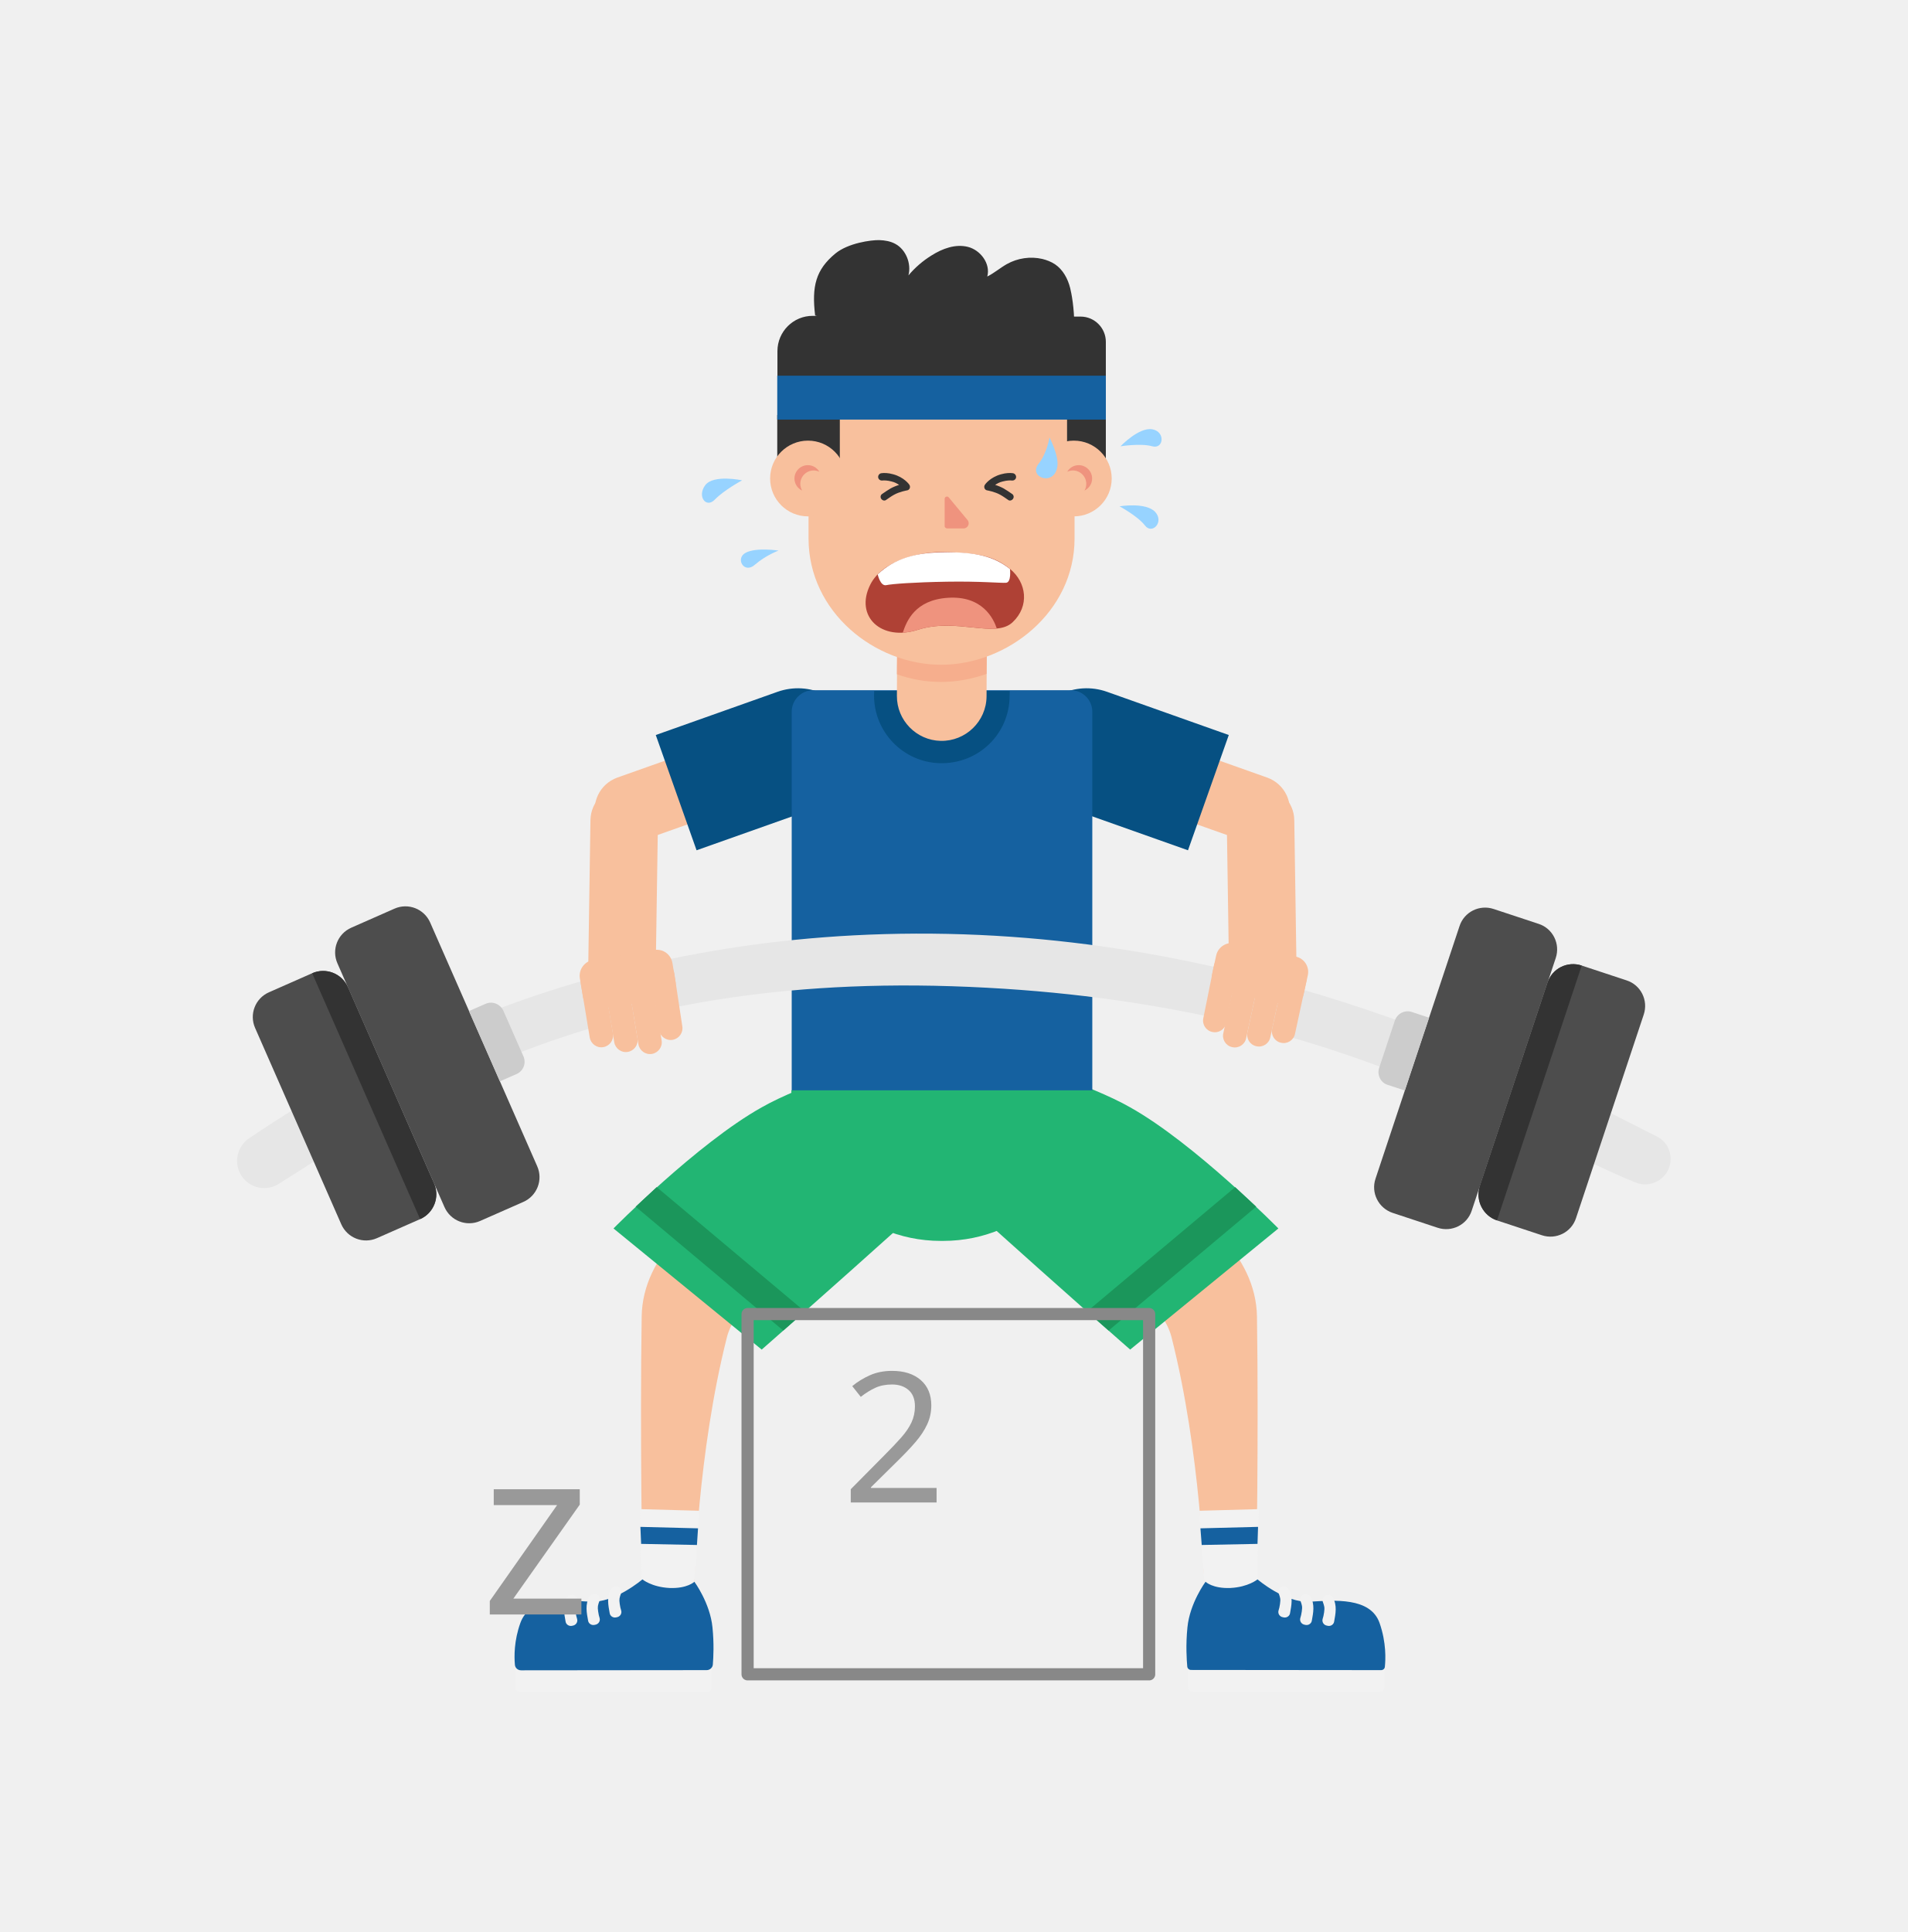
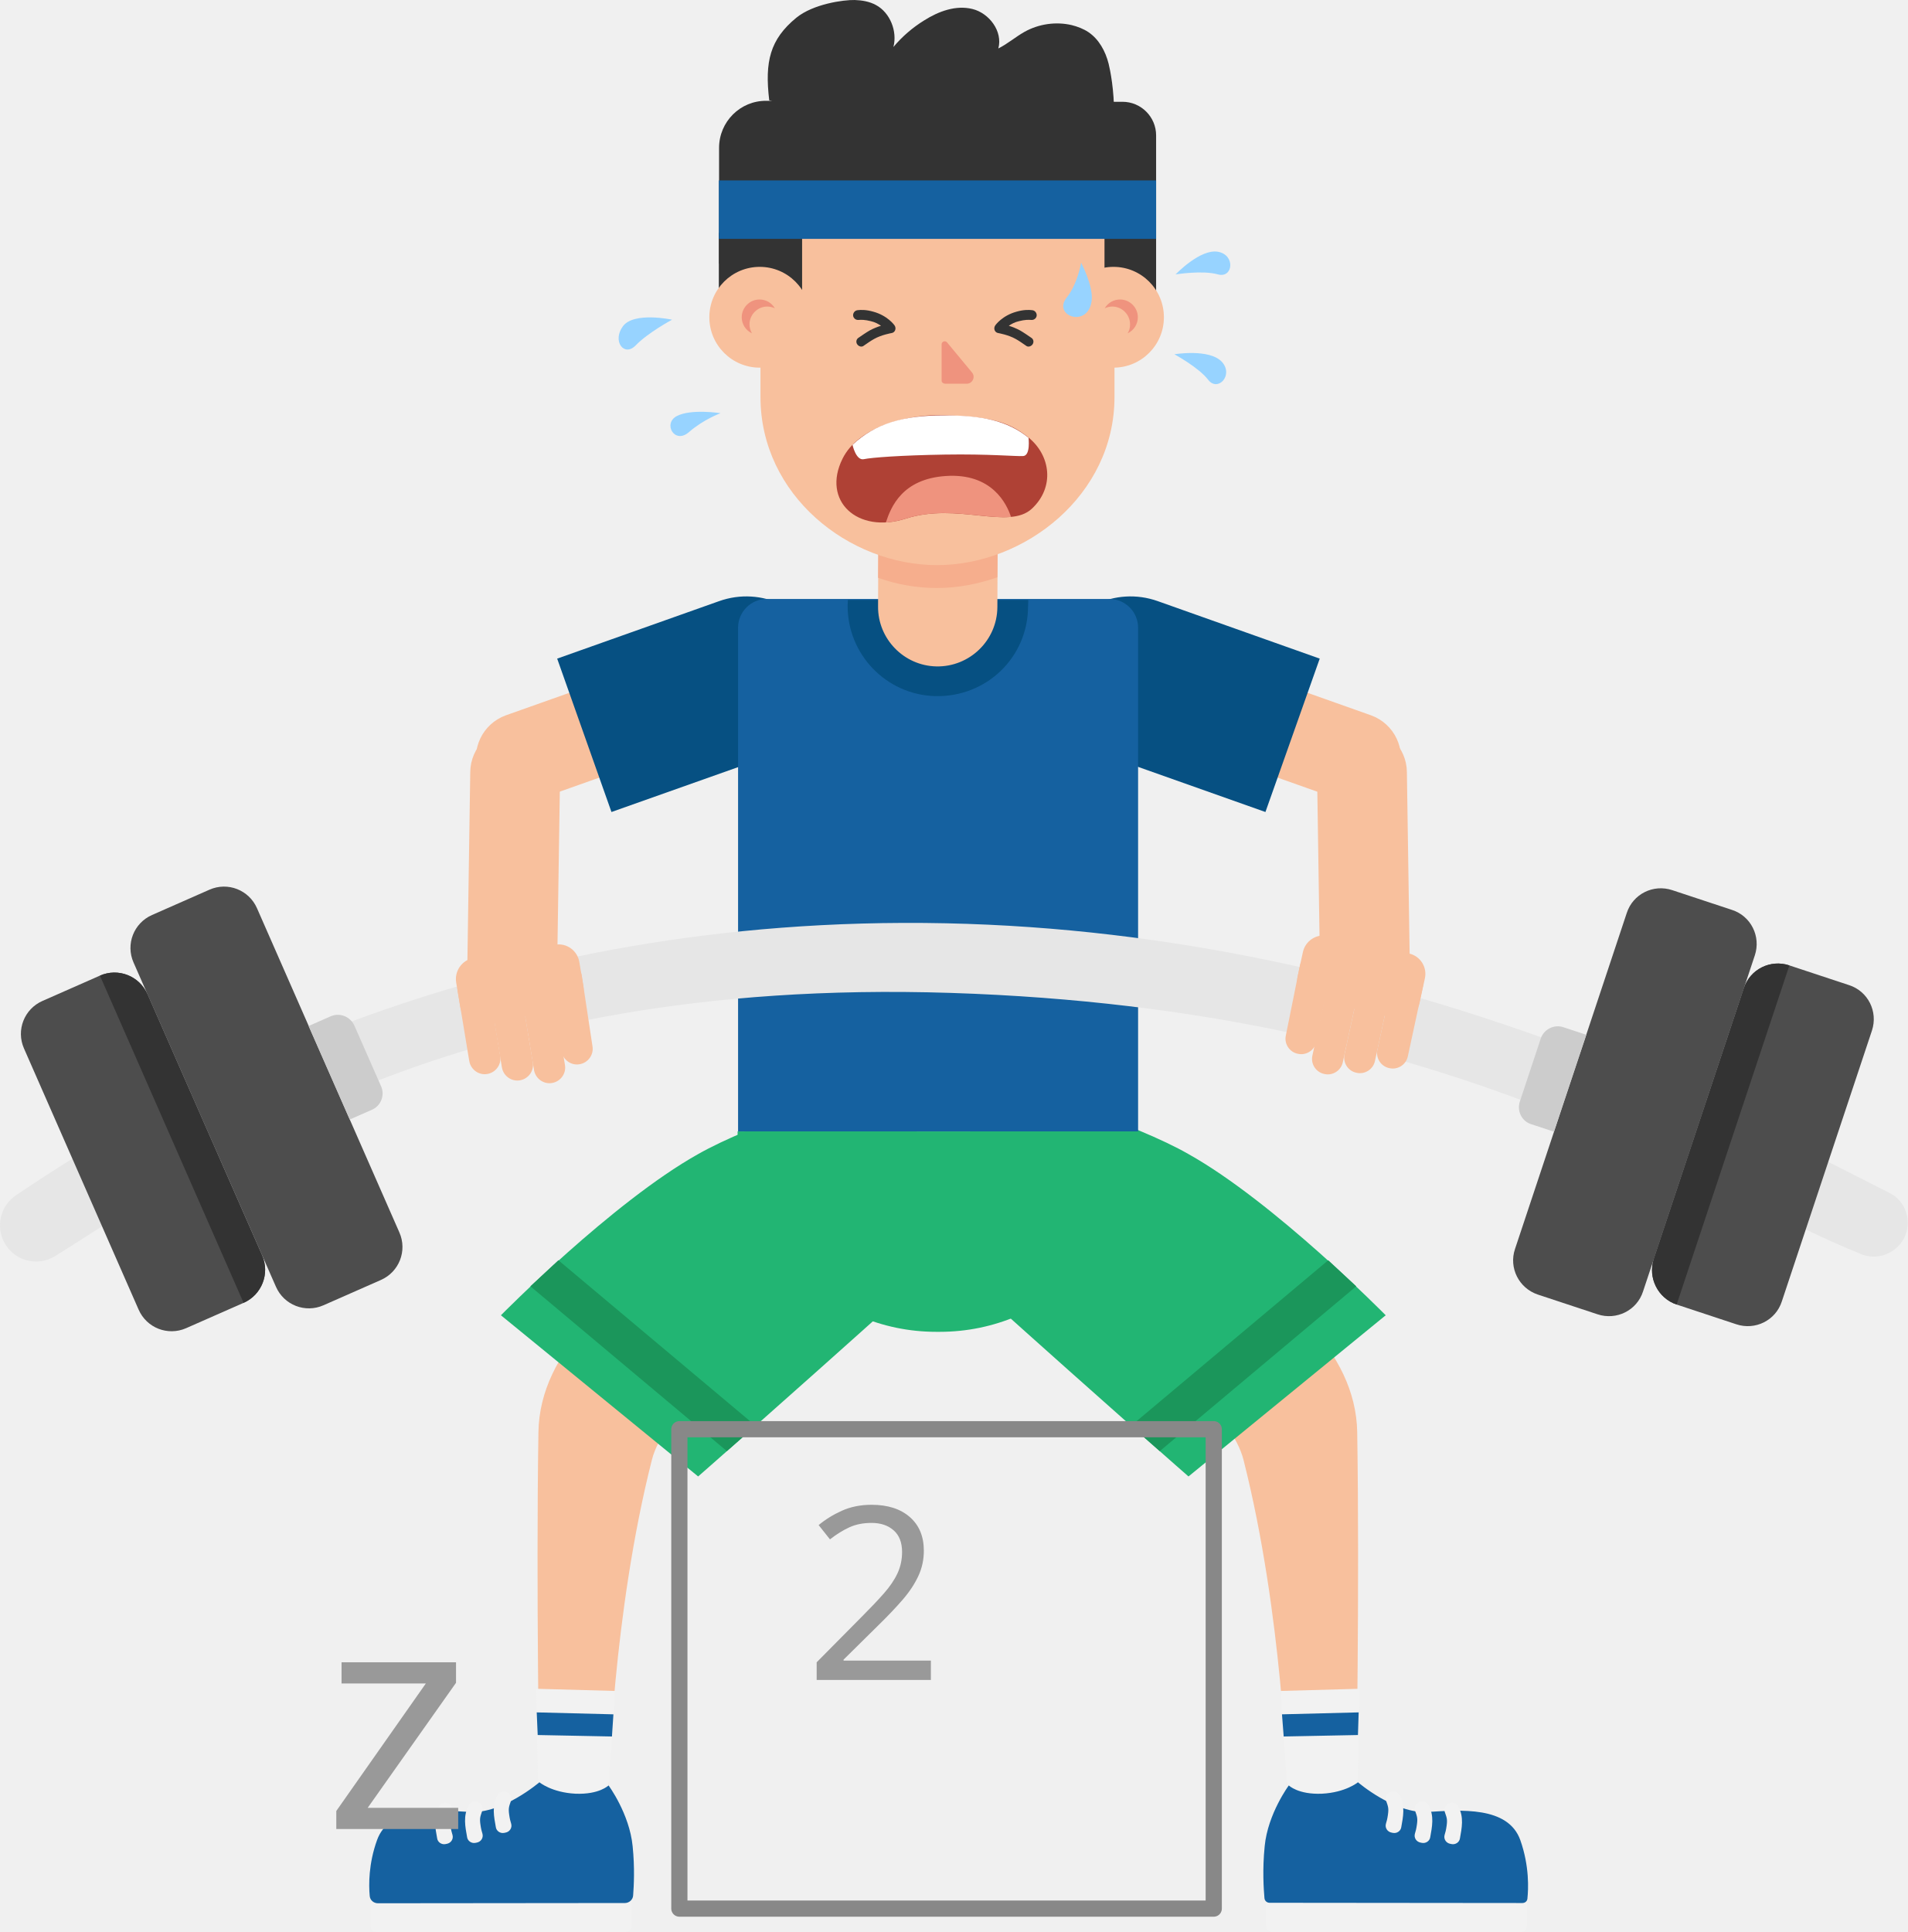
- <svg xmlns="http://www.w3.org/2000/svg" version="1.1" id="Layer_1" x="0px" y="0px" viewBox="0 0 783.547 793.504" xml:space="preserve" width="783.547" height="793.504">
+ <svg xmlns="http://www.w3.org/2000/svg" version="1.1" id="Layer_1" x="0px" y="0px" viewBox="0 0 588.794 596.277" xml:space="preserve" width="588.794" height="596.277">
  <defs id="defs62" />
  <style type="text/css" id="style1">
	.st0{fill:#F2F2F2;}
	.st1{fill:#F8C09D;}
	.st2{fill:#1561A0;}
	.st3{fill:#22B573;}
	.st4{fill:#1B965B;}
	.st5{fill:#065082;}
	.st6{fill:#F6AE8D;}
	.st7{fill:#333333;}
	.st8{fill:#EF937E;}
	.st9{fill:#E6E6E6;}
	.st10{fill:#4D4D4D;}
	.st11{fill:#CCCCCC;}
	.st12{fill:#97D3FF;}
	.st13{fill:#AF4135;}
	.st14{fill:#FFFFFF;}
</style>
-   <g id="g3" transform="matrix(0.7514475,0,0,0.7514475,97.37631,98.61373)">
+   <g id="g3" transform="matrix(0.7514475,0,0,0.7514475,1.9705784e-6,0)">
    <path class="st0" d="m 522.445,793.504 h 102.2 c 1.4,0 2.5,-1.1 2.5,-2.5 v -11.4 h -107.2 v 11.4 c 0,1.3 1.1,2.5 2.5,2.5 z" id="path1" />
    <path class="st0" d="m 256.945,793.504 h -102.5 c -1.3,0 -2.3,-1 -2.3,-2.3 v -11.5 h 107.2 v 11.5 c 0,1.2 -1.1,2.3 -2.4,2.3 z" id="path2" />
    <path class="st1" d="m 196.545,317.404 v 0 c 3.4,9.6 14,14.6 23.6,11.2 l 86,-30.5 c 9.6,-3.4 14.6,-14 11.2,-23.6 v 0 c -3.4,-9.6 -14,-14.6 -23.6,-11.2 l -86,30.5 c -9.6,3.5 -14.6,14 -11.2,23.6 z" id="path3" />
    <path class="st1" d="m 528.645,733.304 28.4,-1.4 c 0,0 1.4,-79.1 0.4,-143.6 -1.1,-67.7 -124.3,-101 -124.3,-101 l -30.9,30.4 c 0,0 98.9,44 108.5,81.9 16.1,63.5 17.9,133.7 17.9,133.7 z" id="path4" />
    <path class="st1" d="m 210.245,415.104 v 0 c 10.2,0.1 18.5,-8.1 18.6,-18.3 l 1.2,-79.4 c 0.1,-10.2 -8.1,-18.5 -18.3,-18.6 v 0 c -10.2,-0.1 -18.5,8.1 -18.6,18.3 l -1.2,79.4 c -0.1,10.2 8.1,18.5 18.3,18.6 z" id="path5" />
-     <polygon class="st0" points="1186.3,901.3 1157.9,902.7 1154.8,857.2 1187.3,856.3 " id="polygon5" transform="translate(-628.8554,-162.6959)" />
-     <polygon class="st2" points="1186.6,875.3 1156.1,875.9 1155.4,866.8 1186.9,866 " id="polygon6" transform="translate(-628.8554,-162.6959)" />
+     <polygon class="st0" points="1154.8,857.2 1187.3,856.3 1186.3,901.3 1157.9,902.7 " id="polygon5" transform="translate(-628.8554,-162.6959)" />
+     <polygon class="st2" points="1155.4,866.8 1186.9,866 1186.6,875.3 1156.1,875.9 " id="polygon6" transform="translate(-628.8554,-162.6959)" />
    <path class="st1" d="m 249.945,733.304 -28.4,-1.4 c 0,0 -1.4,-79.1 -0.4,-143.6 1,-67.7 124.2,-101 124.2,-101 l 30.9,30.4 c 0,0 -98.9,44 -108.5,81.9 -16.1,63.5 -17.8,133.7 -17.8,133.7 z" id="path6" />
-     <polygon class="st0" points="850,901.3 878.4,902.7 881.5,857.2 849,856.3 " id="polygon7" transform="translate(-628.8554,-162.6959)" />
-     <polygon class="st2" points="849.7,875.3 880.2,875.9 880.8,866.8 849.3,866 " id="polygon8" transform="translate(-628.8554,-162.6959)" />
+     <polygon class="st0" points="881.5,857.2 849,856.3 850,901.3 878.4,902.7 " id="polygon7" transform="translate(-628.8554,-162.6959)" />
+     <polygon class="st2" points="880.8,866.8 849.3,866 849.7,875.3 880.2,875.9 " id="polygon8" transform="translate(-628.8554,-162.6959)" />
    <path class="st2" d="m 249.945,733.304 c 0,0 -3.8,3.8 -13.6,3.4 -9.8,-0.5 -14.8,-4.7 -14.8,-4.7 0,0 -15.1,13 -28.6,12.2 -13.5,-0.8 -33.1,-2.5 -38.1,11.6 -3.5,9.7 -3.4,18.4 -3,22.8 0.1,1.8 1.6,3.1 3.4,3.1 l 101.4,-0.1 c 1.8,0 3.3,-1.4 3.4,-3.1 0.3,-4 0.7,-11.3 -0.2,-20.2 -1.3,-13.4 -9.9,-25 -9.9,-25 z" id="path8" />
    <path class="st0" d="m 207.045,735.804 c 2,0 3.5,2 2.8,3.9 -0.8,2.3 -1.1,3 -0.7,5.7 0.2,1.5 0.5,2.7 0.8,3.6 0.5,1.7 -0.6,3.4 -2.4,3.7 l -0.5,0.1 c -1.6,0.3 -3.2,-0.8 -3.4,-2.4 -0.7,-4 -1.8,-8.8 0.8,-13.2 0.6,-0.9 1.6,-1.4 2.6,-1.4 z" id="path9" />
    <path class="st0" d="m 195.245,739.904 c 2,0 3.5,2 2.8,3.9 -0.8,2.3 -1.1,3 -0.7,5.7 0.2,1.5 0.5,2.7 0.8,3.6 0.5,1.7 -0.6,3.4 -2.4,3.7 l -0.5,0.1 c -1.6,0.3 -3.2,-0.8 -3.4,-2.4 -0.7,-4 -1.8,-8.8 0.8,-13.2 0.5,-0.9 1.5,-1.4 2.6,-1.4 z" id="path10" />
    <path class="st0" d="m 182.945,740.404 c 2,0 3.5,2 2.8,3.9 -0.8,2.3 -1.1,3 -0.7,5.7 0.2,1.5 0.5,2.7 0.8,3.6 0.5,1.7 -0.6,3.4 -2.4,3.7 l -0.5,0.1 c -1.6,0.3 -3.2,-0.8 -3.4,-2.4 -0.7,-4 -1.8,-8.8 0.8,-13.2 0.6,-0.9 1.6,-1.4 2.6,-1.4 z" id="path11" />
    <path class="st3" d="m 443.345,454.904 c -44.1,-15.7 -78.5,40.4 -44.2,72.3 0.7,0.6 1.4,1.3 2.1,1.9 56.9,51.1 86.9,77.3 86.9,77.3 l 81,-66.2 c 0,0 -45.8,-46.5 -81,-66.2 -10.8,-6.2 -27.3,-12.8 -44.8,-19.1 z" id="path12" />
-     <polygon class="st4" points="1174.4,680.3 1093.4,748.3 1105.2,758.7 1185.9,691 " id="polygon12" transform="translate(-628.8554,-162.6959)" />
+     <polygon class="st4" points="1105.2,758.7 1185.9,691 1174.4,680.3 1093.4,748.3 " id="polygon12" transform="translate(-628.8554,-162.6959)" />
    <path class="st3" d="m 331.545,454.904 c 44.1,-15.7 78.5,40.4 44.2,72.3 -0.7,0.6 -1.4,1.3 -2.1,1.9 -56.9,51.1 -86.9,77.3 -86.9,77.3 l -81,-66.2 c 0,0 45.8,-46.5 81,-66.2 10.9,-6.2 27.3,-12.8 44.8,-19.1 z" id="path13" />
    <path class="st5" d="m 251.145,333.504 -22.3,-63 66.5,-23.6 c 17.4,-6.2 36.5,2.9 42.7,20.3 v 0 c 6.2,17.4 -2.9,36.5 -20.3,42.7 z" id="path14" />
    <path class="st1" d="m 574.345,317.404 v 0 c -3.4,9.6 -14,14.6 -23.6,11.2 l -86,-30.5 c -9.6,-3.4 -14.6,-14 -11.2,-23.6 v 0 c 3.4,-9.6 14,-14.6 23.6,-11.2 l 86,30.5 c 9.6,3.5 14.6,14 11.2,23.6 z" id="path15" />
    <path class="st1" d="m 560.745,415.104 v 0 c -10.2,0.1 -18.5,-8.1 -18.6,-18.3 l -1.2,-79.4 c -0.1,-10.2 8.1,-18.5 18.3,-18.6 v 0 c 10.2,-0.1 18.5,8.1 18.6,18.3 l 1.2,79.4 c 0,10.2 -8.2,18.5 -18.3,18.6 z" id="path16" />
    <path class="st5" d="m 519.745,333.504 22.3,-63 -66.5,-23.6 c -17.4,-6.2 -36.5,2.9 -42.7,20.3 v 0 c -6.2,17.4 2.9,36.5 20.3,42.7 z" id="path17" />
-     <polygon class="st4" points="858.2,680.3 939.2,748.3 927.4,758.7 846.7,691 " id="polygon17" transform="translate(-628.8554,-162.6959)" />
+     <polygon class="st4" points="927.4,758.7 846.7,691 858.2,680.3 939.2,748.3 " id="polygon17" transform="translate(-628.8554,-162.6959)" />
    <path class="st2" d="m 467.345,464.804 h -164.2 v -207 c 0,-6.5 5.3,-11.8 11.8,-11.8 h 140.7 c 6.5,0 11.8,5.3 11.8,11.8 v 207 z" id="path18" />
    <path class="st3" d="m 385.945,547.004 h -1.4 c -45,0 -81.6,-37 -81.6,-82 v -0.3 h 164.6 v 0.3 c 0,45.1 -36.5,82 -81.6,82 z" id="path19" />
    <path class="st5" d="m 348.245,246.304 -0.1,2.4 c -0.1,20.2 16,36.7 36,37.2 v 0 c 21,0.5 38,-15.9 38.1,-36.7 l 0.1,-2.8 h -74.1 z" id="path20" />
    <path class="st1" d="m 384.545,273.704 v 0 c -13.3,-0.3 -24,-11.3 -23.9,-24.6 l 0.1,-23.1 49,1.3 -0.1,22.1 c -0.1,13.6 -11.4,24.6 -25.1,24.3 z" id="path21" />
    <path class="st6" d="m 360.645,237.304 c 7.8,2.8 16,4.2 24.2,4.2 8.4,0 16.8,-1.6 24.8,-4.4 l 0.1,-9.9 -49,-1.3 z" id="path22" />
    <path class="st1" d="m 384.845,232.104 c -36.2,0 -72.5,-28.7 -72.5,-69.1 V 41.804 h 145.4 V 163.104 c 0,40.2 -36.7,69 -72.9,69 z" id="path23" />
    <rect x="295.245" y="95.604" class="st7" width="34.2" height="36.8" id="rect23" />
    <circle class="st1" cx="312.045" cy="130.304" r="20.7" id="circle23" />
    <path class="st8" d="m 307.845,133.204 c 0,-4 3.3,-7.3 7.3,-7.3 1.1,0 2.2,0.3 3.1,0.7 -1.3,-2.2 -3.6,-3.6 -6.3,-3.6 -4,0 -7.3,3.3 -7.3,7.3 0,2.9 1.7,5.4 4.2,6.6 -0.6,-1.1 -1,-2.3 -1,-3.7 z" id="path24" />
    <path class="st7" d="m 453.745,41.804 h 7.3 c 7.6,0 13.8,6.2 13.8,13.8 v 67.4 h -21.2 V 41.804 Z" id="path25" />
    <path class="st8" d="m 386.745,141.404 v 15 c 0,0.7 0.8,1.2 1.5,1.2 h 8.8 c 2.4,0 3.7,-2.8 2.2,-4.6 l -10.2,-12.3 c -0.7,-1 -2.3,-0.5 -2.3,0.7 z" id="path26" />
    <path class="st7" d="m 324.845,41.204 v 0.3 l -10.1,-0.1 c -10.7,-0.1 -19.4,8.6 -19.4,19.3 v 0 13.3 34.3 l 32.6,0.9 0.3,-10 c 0.2,-6.6 5.7,-11.8 12.3,-11.7 l 96.8,2.6 c 12.7,0.3 23.4,-9.8 23.7,-22.5 0,0.2 -135.9,-39.2 -136.2,-26.4 z" id="path27" />
    <path class="st7" d="m 315.945,41.204 c -1.9,-15.9 0.3,-25 11.1,-33.9 7,-5.7 19.4,-7.4 24,-7.3 3,0.1 6.1,0.6 8.8,2.1 5.7,3.1 8.8,10.7 7.1,17.2 3.6,-4.3 7.9,-8 12.6,-10.9 6,-3.8 13.1,-6.4 19.9,-4.7 6.8,1.7 12.5,9.1 10.6,16.2 3.8,-1.9 7,-4.7 10.7,-6.8 5.9,-3.3 12.9,-4.3 19.4,-2.8 2.4,0.6 4.8,1.5 6.9,2.9 4.3,2.9 7,7.8 8.3,13 1.3,5.2 6.7,33.1 -6.2,52 -1.6,2.4 -12.4,0.3 -15.2,-0.1 z" id="path28" />
    <rect x="295.245" y="74.104" class="st2" width="179.6" height="24" id="rect28" />
    <circle class="st1" cx="457.345" cy="130.304" r="20.7" id="circle28" />
    <path class="st8" d="m 464.145,133.204 c 0,-4 -3.3,-7.3 -7.3,-7.3 -1.1,0 -2.2,0.3 -3.1,0.7 1.3,-2.2 3.6,-3.6 6.3,-3.6 4,0 7.3,3.3 7.3,7.3 0,2.9 -1.7,5.4 -4.2,6.6 0.7,-1.1 1,-2.3 1,-3.7 z" id="path29" />
    <g id="g38" transform="translate(-628.8554,-162.6959)">
      <path class="st9" d="m 1412.4,665.2 c -0.2,9.7 -10.1,16.2 -19.1,12.6 -66.8,-26.8 -166.1,-100.6 -373.9,-107.3 -205.6,-6.6 -304.5,68.6 -367.9,108.1 -7.8,4.8 -18,1.6 -21.5,-6.9 v 0 c -2.7,-6.5 -0.5,-14 5.3,-18 66.7,-45.2 194.7,-115.7 382,-111.8 187.3,3.9 332.6,83 387.5,110.7 4.8,2.3 7.7,7.2 7.6,12.6 z" id="path30" />
      <path class="st10" d="m 785.3,688.4 -23.6,10.4 c -7.5,3.3 -16.2,-0.1 -19.5,-7.6 L 683.7,558 c -3.3,-7.5 0.1,-16.2 7.6,-19.5 l 23.6,-10.4 c 7.5,-3.3 16.2,0.1 19.5,7.6 l 58.5,133.2 c 3.3,7.5 -0.1,16.2 -7.6,19.5 z" id="path31" />
      <path class="st10" d="m 728.9,697.8 -23.6,10.4 c -7.5,3.3 -16.2,-0.1 -19.5,-7.6 L 638.7,593.3 c -3.3,-7.5 0.1,-16.2 7.6,-19.5 l 23.6,-10.4 c 7.5,-3.3 16.2,0.1 19.5,7.6 l 47.1,107.3 c 3.3,7.4 -0.1,16.2 -7.6,19.5 z" id="path32" />
      <path class="st7" d="m 728.9,697.8 v 0 l -59,-134.4 v 0 c 7.5,-3.3 16.2,0.1 19.5,7.6 l 47.1,107.3 c 3.3,7.4 -0.1,16.2 -7.6,19.5 z" id="path33" />
      <path class="st11" d="m 781.6,618.5 -9.1,4 -16.9,-38.4 9.1,-4 c 3.7,-1.6 8,0.1 9.7,3.8 l 11,25 c 1.6,3.7 -0.1,8 -3.8,9.6 z" id="path34" />
      <path class="st10" d="m 1260.5,694.4 24.5,8.1 c 7.8,2.6 16.2,-1.6 18.7,-9.4 l 45.9,-138 c 2.6,-7.8 -1.6,-16.2 -9.4,-18.7 l -24.5,-8.1 c -7.8,-2.6 -16.2,1.6 -18.7,9.4 l -45.9,138 c -2.6,7.7 1.6,16.1 9.4,18.7 z" id="path35" />
      <path class="st10" d="m 1317.5,698.5 24.5,8.1 c 7.8,2.6 16.2,-1.6 18.7,-9.4 l 37,-111.2 c 2.6,-7.8 -1.6,-16.2 -9.4,-18.7 l -24.5,-8.1 c -7.8,-2.6 -16.2,1.6 -18.7,9.4 l -37,111.2 c -2.5,7.7 1.7,16.1 9.4,18.7 z" id="path36" />
      <path class="st7" d="m 1317.5,698.5 v 0 l 46.3,-139.3 v 0 c -7.8,-2.6 -16.2,1.6 -18.7,9.4 l -37,111.2 c -2.5,7.7 1.7,16.1 9.4,18.7 z" id="path37" />
      <path class="st11" d="m 1257.7,624.4 9.4,3.1 13.3,-39.8 -9.4,-3.1 c -3.8,-1.3 -8,0.8 -9.3,4.6 l -8.6,25.9 c -1.3,3.9 0.8,8.1 4.6,9.3 z" id="path38" />
    </g>
    <g id="g43" transform="translate(-628.8554,-162.6959)">
      <path class="st1" d="m 816.2,566.1 1.7,10.2 c 0.7,4.4 4.9,7.4 9.3,6.7 l 34.6,-5.7 c 4.4,-0.7 7.4,-4.9 6.7,-9.3 l -1.7,-10.2 c -0.8,-4.7 -5.2,-7.9 -9.9,-7.1 l -33.6,5.5 c -4.7,0.8 -7.8,5.3 -7.1,9.9 z" id="path39" />
      <path class="st1" d="m 860.4,558 v 0 c -3.5,0.6 -5.9,3.9 -5.3,7.4 l 4.4,29.1 c 0.6,3.5 3.9,5.9 7.4,5.3 v 0 c 3.5,-0.6 5.9,-3.9 5.3,-7.4 l -4.4,-29.1 c -0.6,-3.5 -3.9,-5.8 -7.4,-5.3 z" id="path40" />
      <path class="st1" d="m 848.7,565.8 v 0 c -3.5,0.6 -5.9,3.9 -5.3,7.4 l 4.8,29 c 0.6,3.5 3.9,5.9 7.4,5.3 v 0 c 3.5,-0.6 5.9,-3.9 5.3,-7.4 l -4.8,-29 c -0.6,-3.5 -3.9,-5.9 -7.4,-5.3 z" id="path41" />
      <path class="st1" d="m 835.5,564.7 v 0 c -3.5,0.6 -5.9,3.9 -5.3,7.4 l 4.8,29 c 0.6,3.5 3.9,5.9 7.4,5.3 v 0 c 3.5,-0.6 5.9,-3.9 5.3,-7.4 l -4.8,-29 c -0.6,-3.5 -3.9,-5.9 -7.4,-5.3 z" id="path42" />
      <path class="st1" d="m 822.1,562.1 v 0 c -3.5,0.6 -5.9,3.9 -5.3,7.4 l 4.8,29 c 0.6,3.5 3.9,5.9 7.4,5.3 v 0 c 3.5,-0.6 5.9,-3.9 5.3,-7.4 l -4.8,-29 c -0.6,-3.5 -3.9,-5.8 -7.4,-5.3 z" id="path43" />
    </g>
    <g id="g48" transform="translate(-628.8554,-162.6959)">
      <path class="st1" d="m 1214.1,564.5 -2.2,10.1 c -0.9,4.4 -5.2,7.1 -9.6,6.2 l -34.3,-7.4 c -4.4,-0.9 -7.1,-5.2 -6.2,-9.6 l 2.2,-10.1 c 1,-4.6 5.6,-7.6 10.2,-6.6 l 33.3,7.2 c 4.7,1 7.6,5.6 6.6,10.2 z" id="path44" />
      <path class="st1" d="m 1170.4,554.2 v 0 c 3.5,0.7 5.7,4.2 4.9,7.6 l -5.8,28.8 c -0.7,3.5 -4.2,5.7 -7.6,4.9 v 0 c -3.5,-0.7 -5.7,-4.2 -4.9,-7.6 l 5.8,-28.8 c 0.8,-3.4 4.2,-5.6 7.6,-4.9 z" id="path45" />
      <path class="st1" d="m 1181.7,562.6 v 0 c 3.5,0.7 5.7,4.2 4.9,7.6 l -6.2,28.7 c -0.7,3.5 -4.2,5.7 -7.6,4.9 v 0 c -3.5,-0.7 -5.7,-4.2 -4.9,-7.6 l 6.2,-28.7 c 0.8,-3.5 4.2,-5.7 7.6,-4.9 z" id="path46" />
      <path class="st1" d="m 1194.9,562.1 v 0 c 3.5,0.7 5.7,4.2 4.9,7.6 l -6.2,28.7 c -0.7,3.5 -4.2,5.7 -7.6,4.9 v 0 c -3.5,-0.7 -5.7,-4.2 -4.9,-7.6 l 6.2,-28.7 c 0.8,-3.4 4.2,-5.6 7.6,-4.9 z" id="path47" />
      <path class="st1" d="m 1208.4,560.2 v 0 c 3.5,0.7 5.7,4.2 4.9,7.6 l -6.2,28.7 c -0.7,3.5 -4.2,5.7 -7.6,4.9 v 0 c -3.5,-0.7 -5.7,-4.2 -4.9,-7.6 l 6.2,-28.7 c 0.8,-3.4 4.2,-5.6 7.6,-4.9 z" id="path48" />
    </g>
    <path class="st2" d="m 529.345,733.304 c 0,0 3.8,3.8 13.6,3.4 9.8,-0.5 14.8,-4.7 14.8,-4.7 0,0 15.1,13 28.6,12.2 13.5,-0.8 33.1,-2.5 38.1,11.6 3.8,10.8 3.3,20.2 2.9,24 -0.1,1.1 -1,1.8 -2.1,1.8 l -103.8,-0.1 c -1.1,0 -2,-0.8 -2.1,-1.9 -0.3,-3.5 -0.9,-11.6 0.1,-21.4 1.3,-13.3 9.9,-24.9 9.9,-24.9 z" id="path49" />
    <path class="st0" d="m 572.145,735.804 c -2,0 -3.5,2 -2.8,3.9 0.8,2.3 1.1,3 0.7,5.7 -0.2,1.5 -0.5,2.7 -0.8,3.6 -0.5,1.7 0.6,3.4 2.4,3.7 l 0.5,0.1 c 1.6,0.3 3.2,-0.8 3.4,-2.4 0.7,-4 1.8,-8.8 -0.8,-13.2 -0.5,-0.9 -1.5,-1.4 -2.6,-1.4 z" id="path50" />
    <path class="st0" d="m 584.045,739.904 c -2,0 -3.5,2 -2.8,3.9 0.8,2.3 1.1,3 0.7,5.7 -0.2,1.5 -0.5,2.7 -0.8,3.6 -0.5,1.7 0.6,3.4 2.4,3.7 l 0.5,0.1 c 1.6,0.3 3.2,-0.8 3.4,-2.4 0.7,-4 1.8,-8.8 -0.8,-13.2 -0.6,-0.9 -1.6,-1.4 -2.6,-1.4 z" id="path51" />
    <path class="st0" d="m 596.245,740.404 c -2,0 -3.5,2 -2.8,3.9 0.8,2.3 1.1,3 0.7,5.7 -0.2,1.5 -0.5,2.7 -0.8,3.6 -0.5,1.7 0.6,3.4 2.4,3.7 l 0.5,0.1 c 1.6,0.3 3.2,-0.8 3.4,-2.4 0.7,-4 1.8,-8.8 -0.8,-13.2 -0.5,-0.9 -1.5,-1.4 -2.6,-1.4 z" id="path52" />
    <path class="st12" d="m 482.845,112.704 c 0,0 10.1,-10.6 17.4,-9.3 7.3,1.3 6.2,11 0,9.3 -6.3,-1.8 -17.4,0 -17.4,0 z" id="path53" />
    <path class="st12" d="m 482.345,145.504 c 0,0 14.4,-2.4 19.5,3.1 5,5.5 -1.7,12.5 -5.6,7.4 -3.9,-5.1 -13.9,-10.5 -13.9,-10.5 z" id="path54" />
    <path class="st12" d="m 276.045,131.304 c 0,0 -15.7,-3.4 -20.2,2.7 -4.5,6.1 0.5,12.7 5.2,7.9 5.1,-5.3 15,-10.6 15,-10.6 z" id="path55" />
    <path class="st12" d="m 295.945,169.704 c 0,0 -12.2,-1.9 -18,1.2 -5.8,3.1 -0.8,11.8 5.1,6.5 6,-5.2 12.9,-7.7 12.9,-7.7 z" id="path56" />
    <path class="st12" d="m 444.045,107.904 c 0,0 5.2,9.8 4.3,15.8 -1.6,11.2 -16.1,6 -10.3,-1.4 4.6,-5.7 6,-14.4 6,-14.4 z" id="path57" />
    <path class="st13" d="m 387.745,170.504 c -14.3,-0.5 -35.1,4.5 -41.7,17.9 -8.6,17.3 6.1,31 26,24.6 21.1,-6.8 42.3,4.8 51.8,-4.1 9.4,-8.8 7.7,-21.8 -1.4,-29.2 -8.7,-7 -16.7,-8.5 -34.7,-9.2 z" id="path58" />
    <path class="st14" d="m 422.445,179.804 c -8.8,-7.1 -19.2,-9.2 -34.7,-9.2 -16.7,0 -28.2,3.3 -37.6,12.1 0,0 1.4,6.5 4.6,5.9 3.2,-0.7 15.2,-1.6 33.3,-1.9 18,-0.3 29.5,0.8 32.2,0.6 3.1,-0.2 2.2,-7.5 2.2,-7.5 z" id="path59" />
    <path class="st8" d="m 388.445,195.504 c -17.9,1.2 -22.5,12.7 -24.6,19.1 2.6,-0.2 5.3,-0.7 8.2,-1.6 16.1,-5.2 32.2,0.3 43.2,-0.7 -1.7,-5.2 -7.7,-18.1 -26.8,-16.8 z" id="path60" />
    <path class="st7" d="m 352.145,141.504 v 0 c -0.7,-0.9 -0.5,-2.2 0.5,-2.8 1.3,-0.9 3.2,-2.2 4.6,-3 1.5,-0.8 3.2,-1.5 4.6,-1.9 -1,-0.7 -2.4,-1.5 -4.2,-1.9 -2.3,-0.6 -4,-0.6 -5,-0.5 -0.8,0.1 -1.6,-0.3 -2,-1 v 0 c -0.7,-1.2 0.1,-2.8 1.5,-3 1.5,-0.2 3.7,-0.2 6.5,0.6 5.9,1.6 8.7,5.5 8.8,5.7 v 0 c 0.8,1.2 0.2,2.9 -1.3,3.1 v 0 c 0,0 -4.1,0.7 -7.1,2.4 -1.3,0.7 -3,1.9 -4.3,2.8 -0.7,0.6 -1.9,0.4 -2.6,-0.5 z" id="path61" />
    <path class="st7" d="m 424.045,141.504 v 0 c 0.7,-0.9 0.5,-2.2 -0.5,-2.8 -1.3,-0.9 -3.2,-2.2 -4.6,-3 -1.5,-0.8 -3.2,-1.5 -4.6,-1.9 1,-0.7 2.4,-1.5 4.2,-1.9 2.3,-0.6 4,-0.6 5,-0.5 0.8,0.1 1.6,-0.3 2,-1 v 0 c 0.7,-1.2 -0.1,-2.8 -1.5,-3 -1.5,-0.2 -3.7,-0.2 -6.5,0.6 -5.9,1.6 -8.7,5.5 -8.8,5.7 v 0 c -0.8,1.2 -0.2,2.9 1.3,3.1 v 0 c 0,0 4.1,0.7 7.1,2.4 1.3,0.7 3,1.9 4.3,2.8 0.7,0.6 1.9,0.4 2.6,-0.5 z" id="path62" />
    <rect style="fill:none;stroke:#888888;stroke-width:6.654;stroke-linecap:round;stroke-linejoin:round;stroke-dasharray:none;stroke-opacity:1" id="rect62" width="219.484" height="196.89" x="279.033" y="587.003" />
  </g>
-   <g id="g2" transform="translate(-21.82292,-84)">
+   <g id="g2" transform="translate(-119.1992,-182.6137)">
    <text xml:space="preserve" style="font-size:96px;line-height:1;font-family:Tahoma;-inkscape-font-specification:Tahoma;text-align:center;letter-spacing:0px;word-spacing:0px;writing-mode:lr-tb;direction:ltr;text-anchor:middle;fill:none;stroke:#888888;stroke-width:5;stroke-linecap:round;stroke-linejoin:round;stroke-opacity:1" x="391.563" y="747.099" id="text62">
      <tspan id="tspan62" x="391.563" y="747.099" style="font-size:96px;fill:#999999;fill-opacity:1;stroke:none">z<tspan style="font-size:96px;baseline-shift:super" id="tspan64" />
      </tspan>
    </text>
    <text xml:space="preserve" style="font-size:74.667px;line-height:1;font-family:Tahoma;-inkscape-font-specification:Tahoma;text-align:center;letter-spacing:0px;word-spacing:0px;writing-mode:lr-tb;direction:ltr;text-anchor:middle;fill:none;stroke:#888888;stroke-width:5;stroke-linecap:round;stroke-linejoin:round;stroke-opacity:1" x="437.563" y="701.099" id="text2">
      <tspan id="tspan2" x="437.563" y="701.099" style="font-size:74.667px;fill:#999999;fill-opacity:1;stroke:none">2</tspan>
    </text>
  </g>
</svg>
